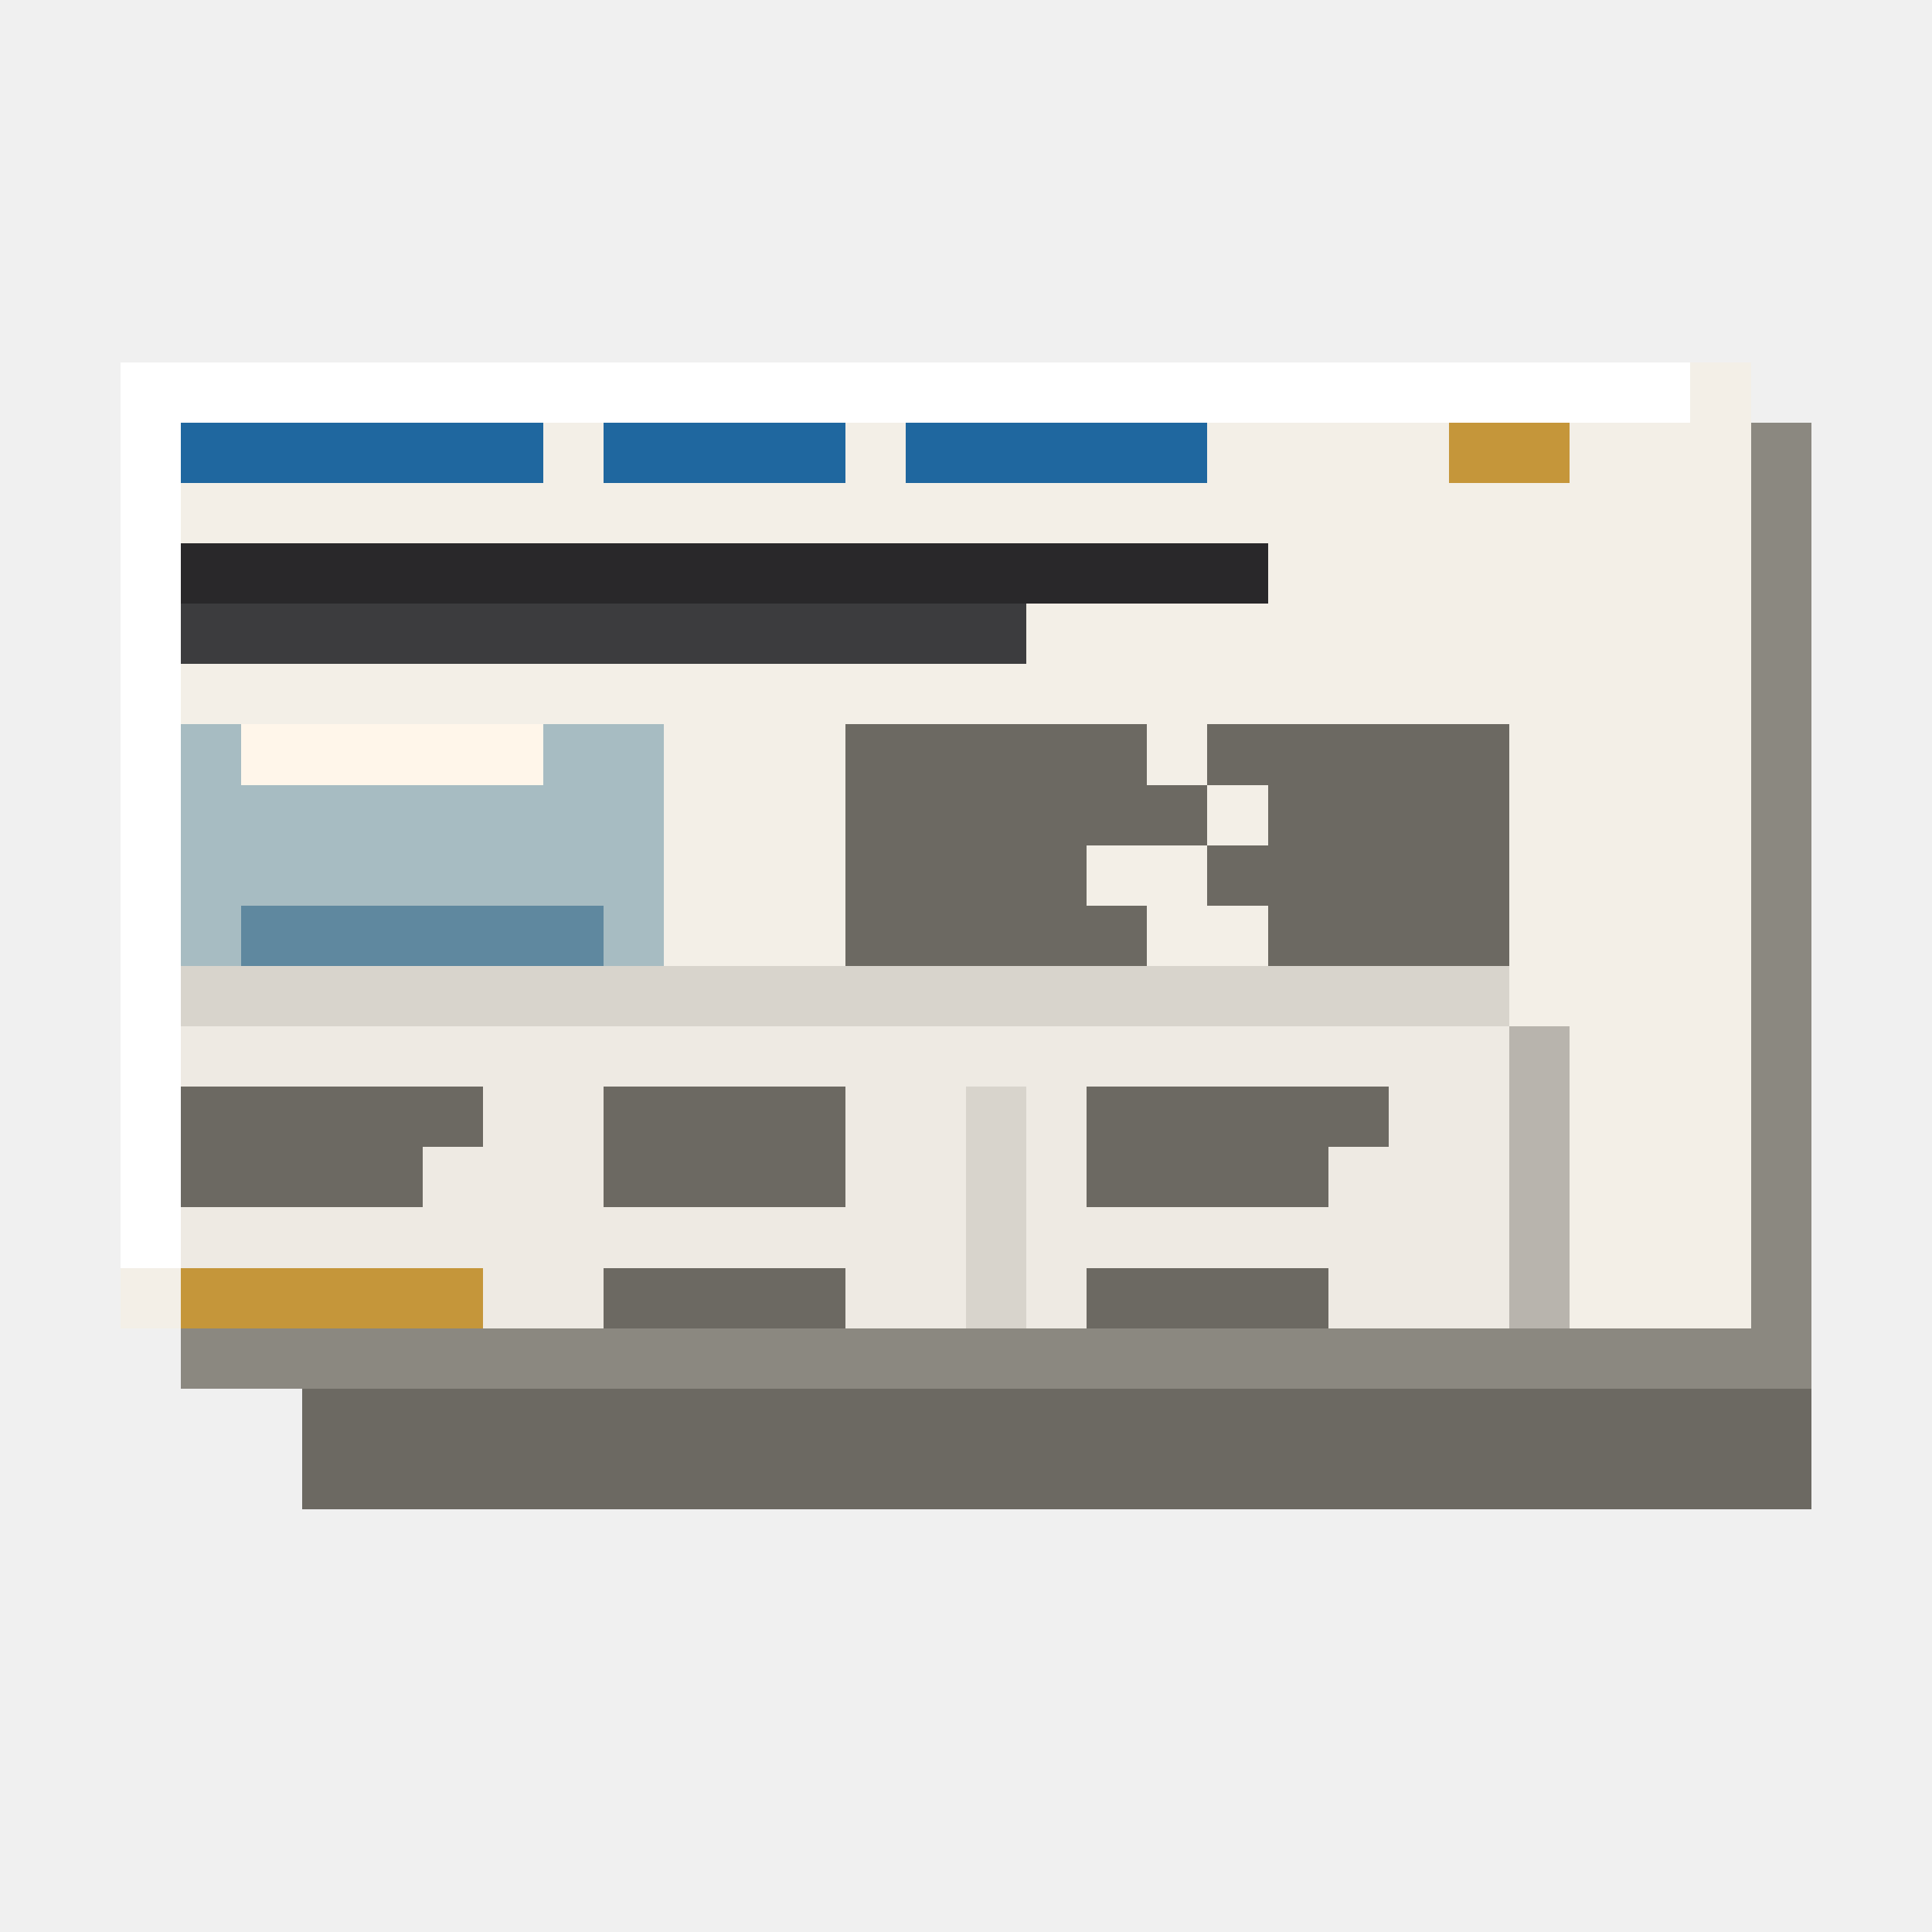
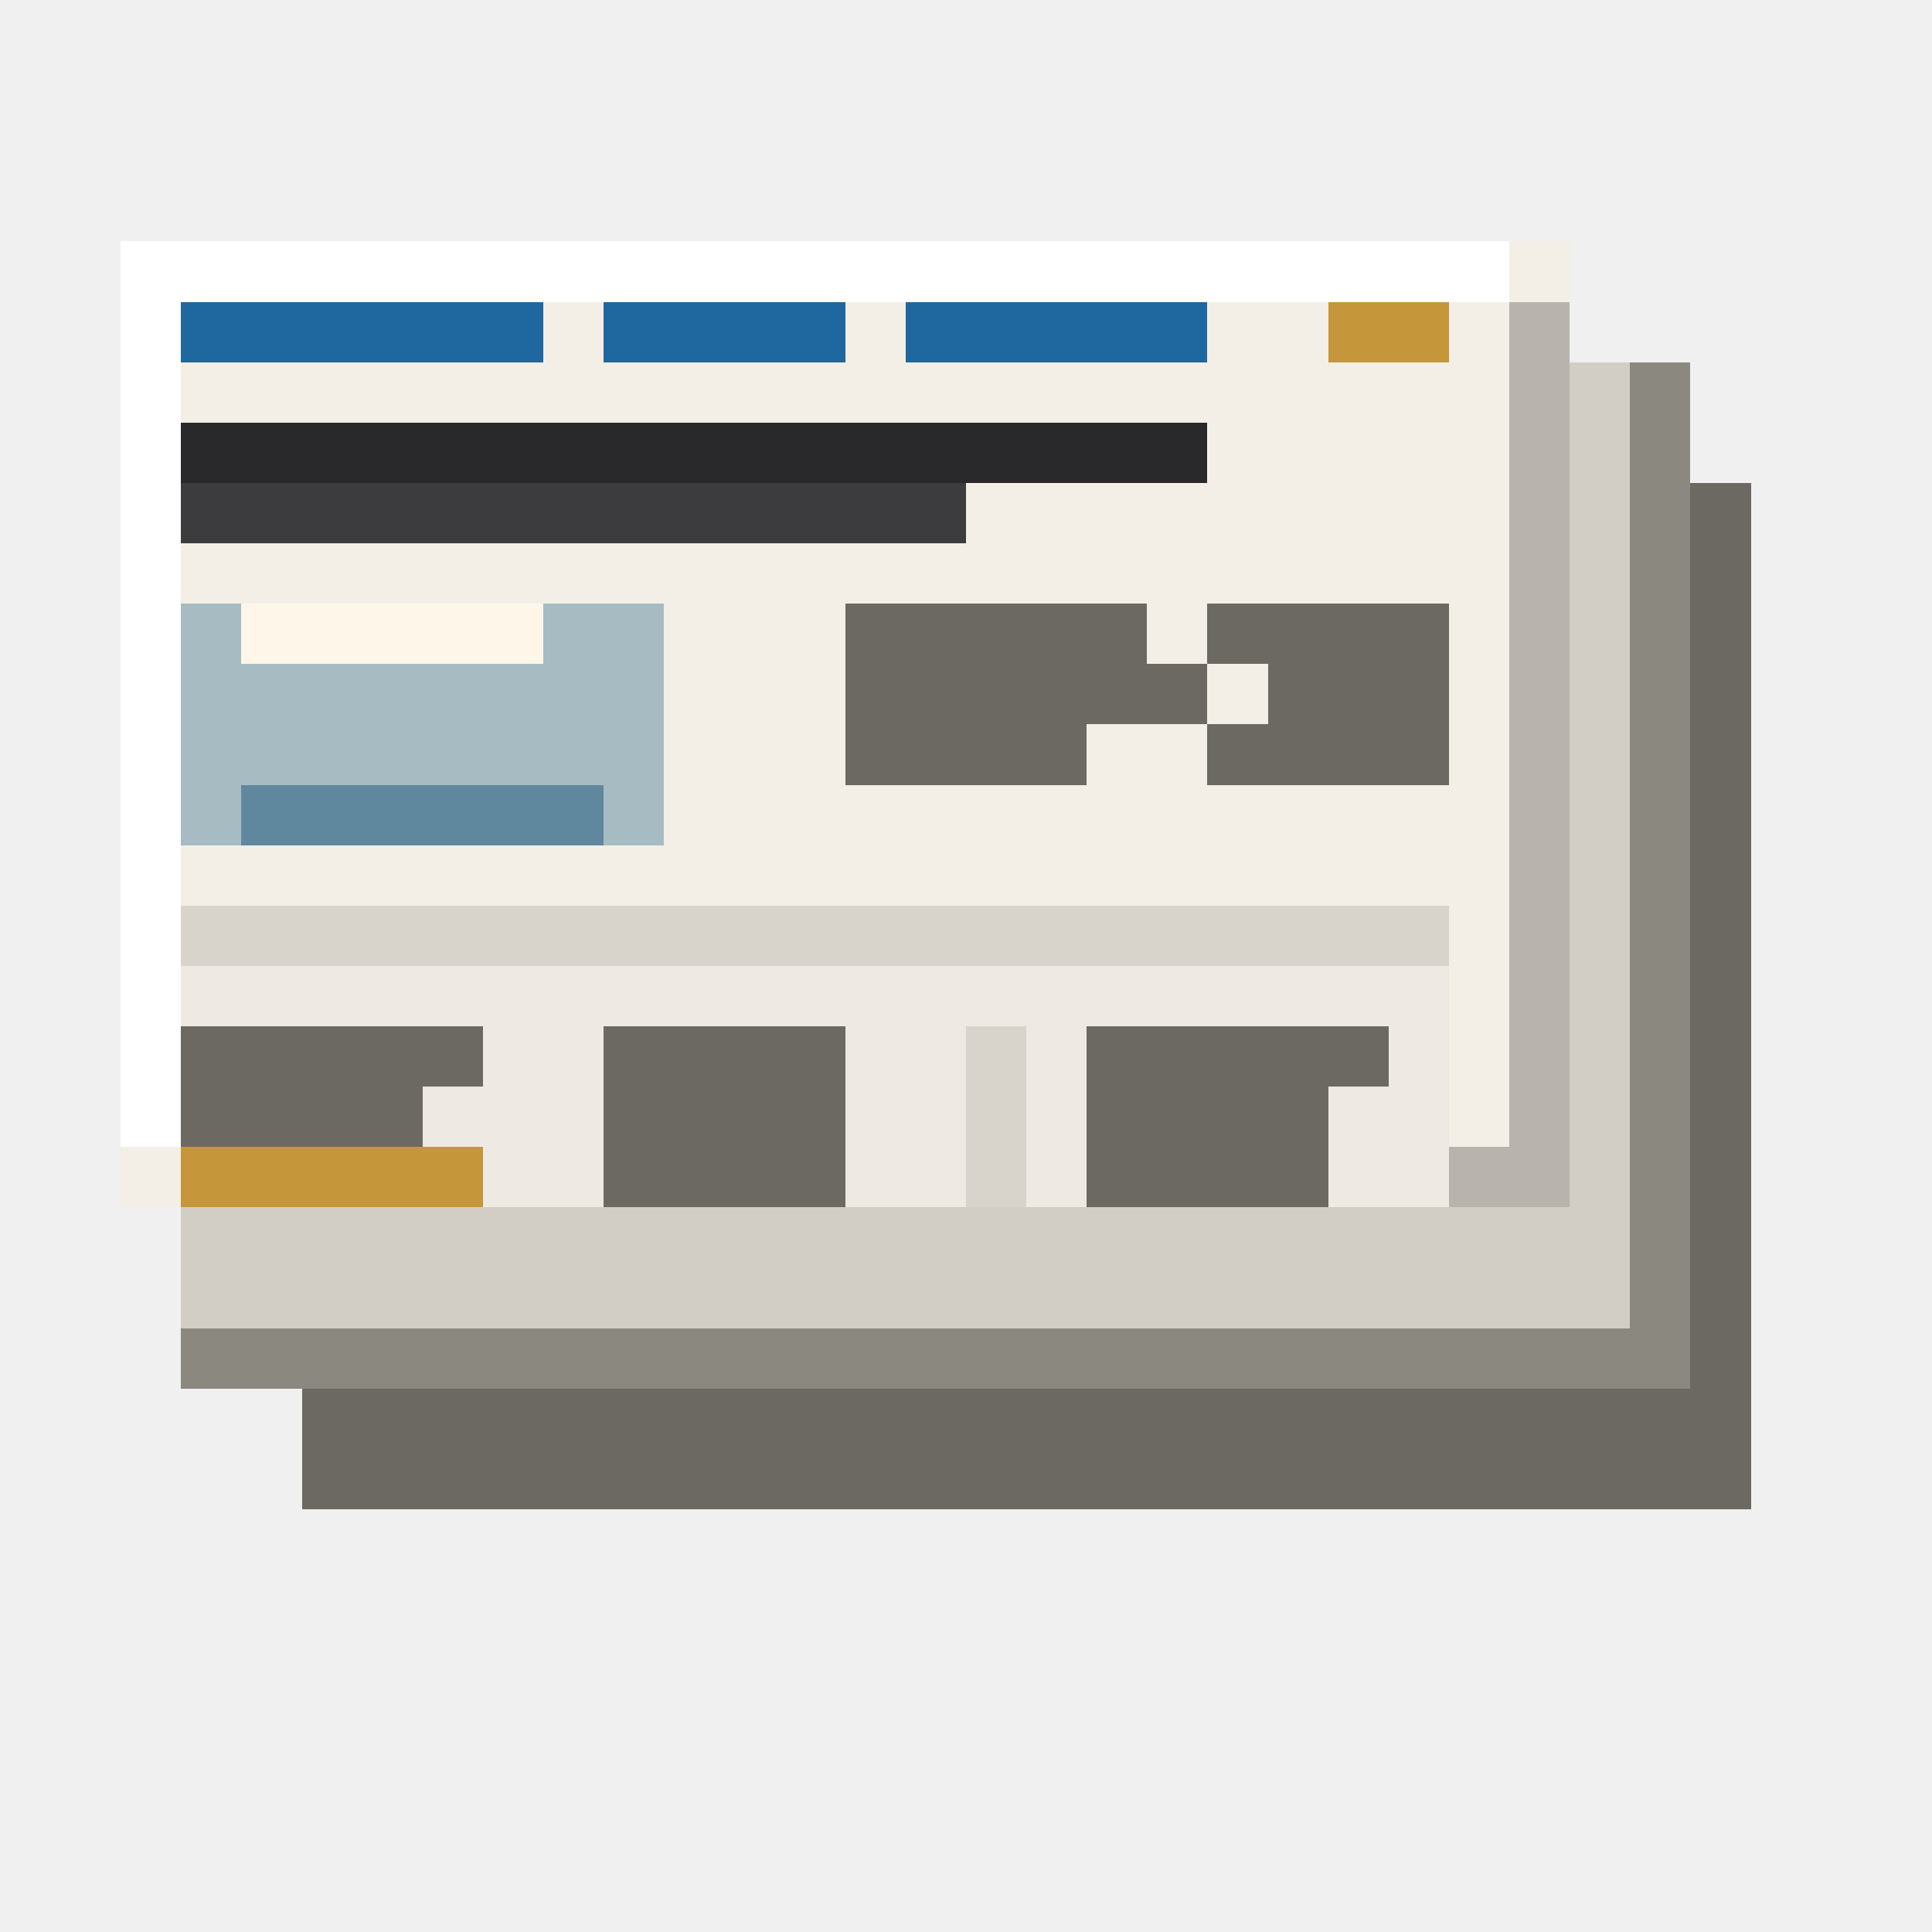
<svg xmlns="http://www.w3.org/2000/svg" viewBox="0 0 32 32" shape-rendering="crispEdges" data-m98-concept="understandingfafsa" data-m98-grid="32">
-   <rect fill="#6c6962" x="5" y="9" width="25" height="16" />
-   <rect fill="#8b8880" x="3" y="7" width="27" height="16" />
-   <rect fill="#d2cec6" x="3" y="7" width="24" height="14" />
-   <rect fill="#f3efe7" x="2" y="6" width="27" height="16" />
-   <rect fill="#ffffff" x="2" y="6" width="26" height="1" />
-   <rect fill="#ffffff" x="2" y="6" width="1" height="15" />
-   <rect fill="#1f679f" x="3" y="7" width="6" height="1" />
-   <rect fill="#1f679f" x="10" y="7" width="4" height="1" />
-   <rect fill="#1f679f" x="15" y="7" width="5" height="1" />
-   <rect fill="#c5963a" x="24" y="7" width="2" height="1" />
-   <rect fill="#29282a" x="3" y="9" width="18" height="1" />
-   <rect fill="#3c3c3e" x="3" y="10" width="14" height="1" />
-   <rect fill="#a7bcc2" x="3" y="12" width="8" height="4" />
-   <rect fill="#fff6ea" x="4" y="12" width="5" height="1" />
-   <rect fill="#5f889f" x="4" y="15" width="6" height="1" />
-   <rect fill="#6c6962" x="14" y="12" width="5" height="1" />
-   <rect fill="#6c6962" x="20" y="12" width="5" height="1" />
-   <rect fill="#6c6962" x="14" y="13" width="6" height="1" />
-   <rect fill="#6c6962" x="21" y="13" width="4" height="1" />
-   <rect fill="#6c6962" x="14" y="14" width="4" height="1" />
-   <rect fill="#6c6962" x="20" y="14" width="5" height="1" />
-   <rect fill="#6c6962" x="14" y="15" width="5" height="1" />
-   <rect fill="#6c6962" x="21" y="15" width="4" height="1" />
-   <rect fill="#d8d4cc" x="3" y="16" width="22" height="1" />
-   <rect fill="#eeeae3" x="3" y="17" width="22" height="5" />
-   <rect fill="#b8b4ad" x="25" y="17" width="1" height="5" />
-   <rect fill="#6c6962" x="3" y="18" width="5" height="1" />
+   <rect fill="#6c6962" x="5" y="8" width="24" height="17" />
+   <rect fill="#8b8880" x="3" y="6" width="25" height="17" />
+   <rect fill="#d2cec6" x="3" y="6" width="24" height="16" />
+   <rect fill="#f3efe7" x="2" y="4" width="24" height="16" />
+   <rect fill="#ffffff" x="2" y="4" width="23" height="1" />
+   <rect fill="#ffffff" x="2" y="4" width="1" height="15" />
+   <rect fill="#b8b4ad" x="25" y="5" width="1" height="15" />
+   <rect fill="#b8b4ad" x="3" y="19" width="22" height="1" />
+   <rect fill="#1f679f" x="3" y="5" width="6" height="1" />
+   <rect fill="#1f679f" x="10" y="5" width="4" height="1" />
+   <rect fill="#1f679f" x="15" y="5" width="5" height="1" />
+   <rect fill="#c5963a" x="22" y="5" width="2" height="1" />
+   <rect fill="#29282a" x="3" y="7" width="17" height="1" />
+   <rect fill="#3c3c3e" x="3" y="8" width="13" height="1" />
+   <rect fill="#a7bcc2" x="3" y="10" width="8" height="4" />
+   <rect fill="#fff6ea" x="4" y="10" width="5" height="1" />
+   <rect fill="#5f889f" x="4" y="13" width="6" height="1" />
+   <rect fill="#6c6962" x="14" y="10" width="5" height="1" />
+   <rect fill="#6c6962" x="20" y="10" width="4" height="1" />
+   <rect fill="#6c6962" x="14" y="11" width="6" height="1" />
+   <rect fill="#6c6962" x="21" y="11" width="3" height="1" />
+   <rect fill="#6c6962" x="14" y="12" width="4" height="1" />
+   <rect fill="#6c6962" x="20" y="12" width="4" height="1" />
+   <rect fill="#d8d4cc" x="3" y="15" width="21" height="1" />
+   <rect fill="#eeeae3" x="3" y="16" width="21" height="4" />
+   <rect fill="#6c6962" x="3" y="17" width="5" height="1" />
+   <rect fill="#6c6962" x="10" y="17" width="4" height="1" />
+   <rect fill="#d8d4cc" x="16" y="17" width="1" height="3" />
+   <rect fill="#6c6962" x="18" y="17" width="5" height="1" />
+   <rect fill="#6c6962" x="3" y="18" width="4" height="1" />
  <rect fill="#6c6962" x="10" y="18" width="4" height="1" />
-   <rect fill="#d8d4cc" x="16" y="18" width="1" height="4" />
-   <rect fill="#6c6962" x="18" y="18" width="5" height="1" />
-   <rect fill="#6c6962" x="3" y="19" width="4" height="1" />
+   <rect fill="#6c6962" x="18" y="18" width="4" height="1" />
+   <rect fill="#c5963a" x="3" y="19" width="5" height="1" />
  <rect fill="#6c6962" x="10" y="19" width="4" height="1" />
  <rect fill="#6c6962" x="18" y="19" width="4" height="1" />
-   <rect fill="#c5963a" x="3" y="21" width="5" height="1" />
-   <rect fill="#6c6962" x="10" y="21" width="4" height="1" />
-   <rect fill="#6c6962" x="18" y="21" width="4" height="1" />
</svg>
